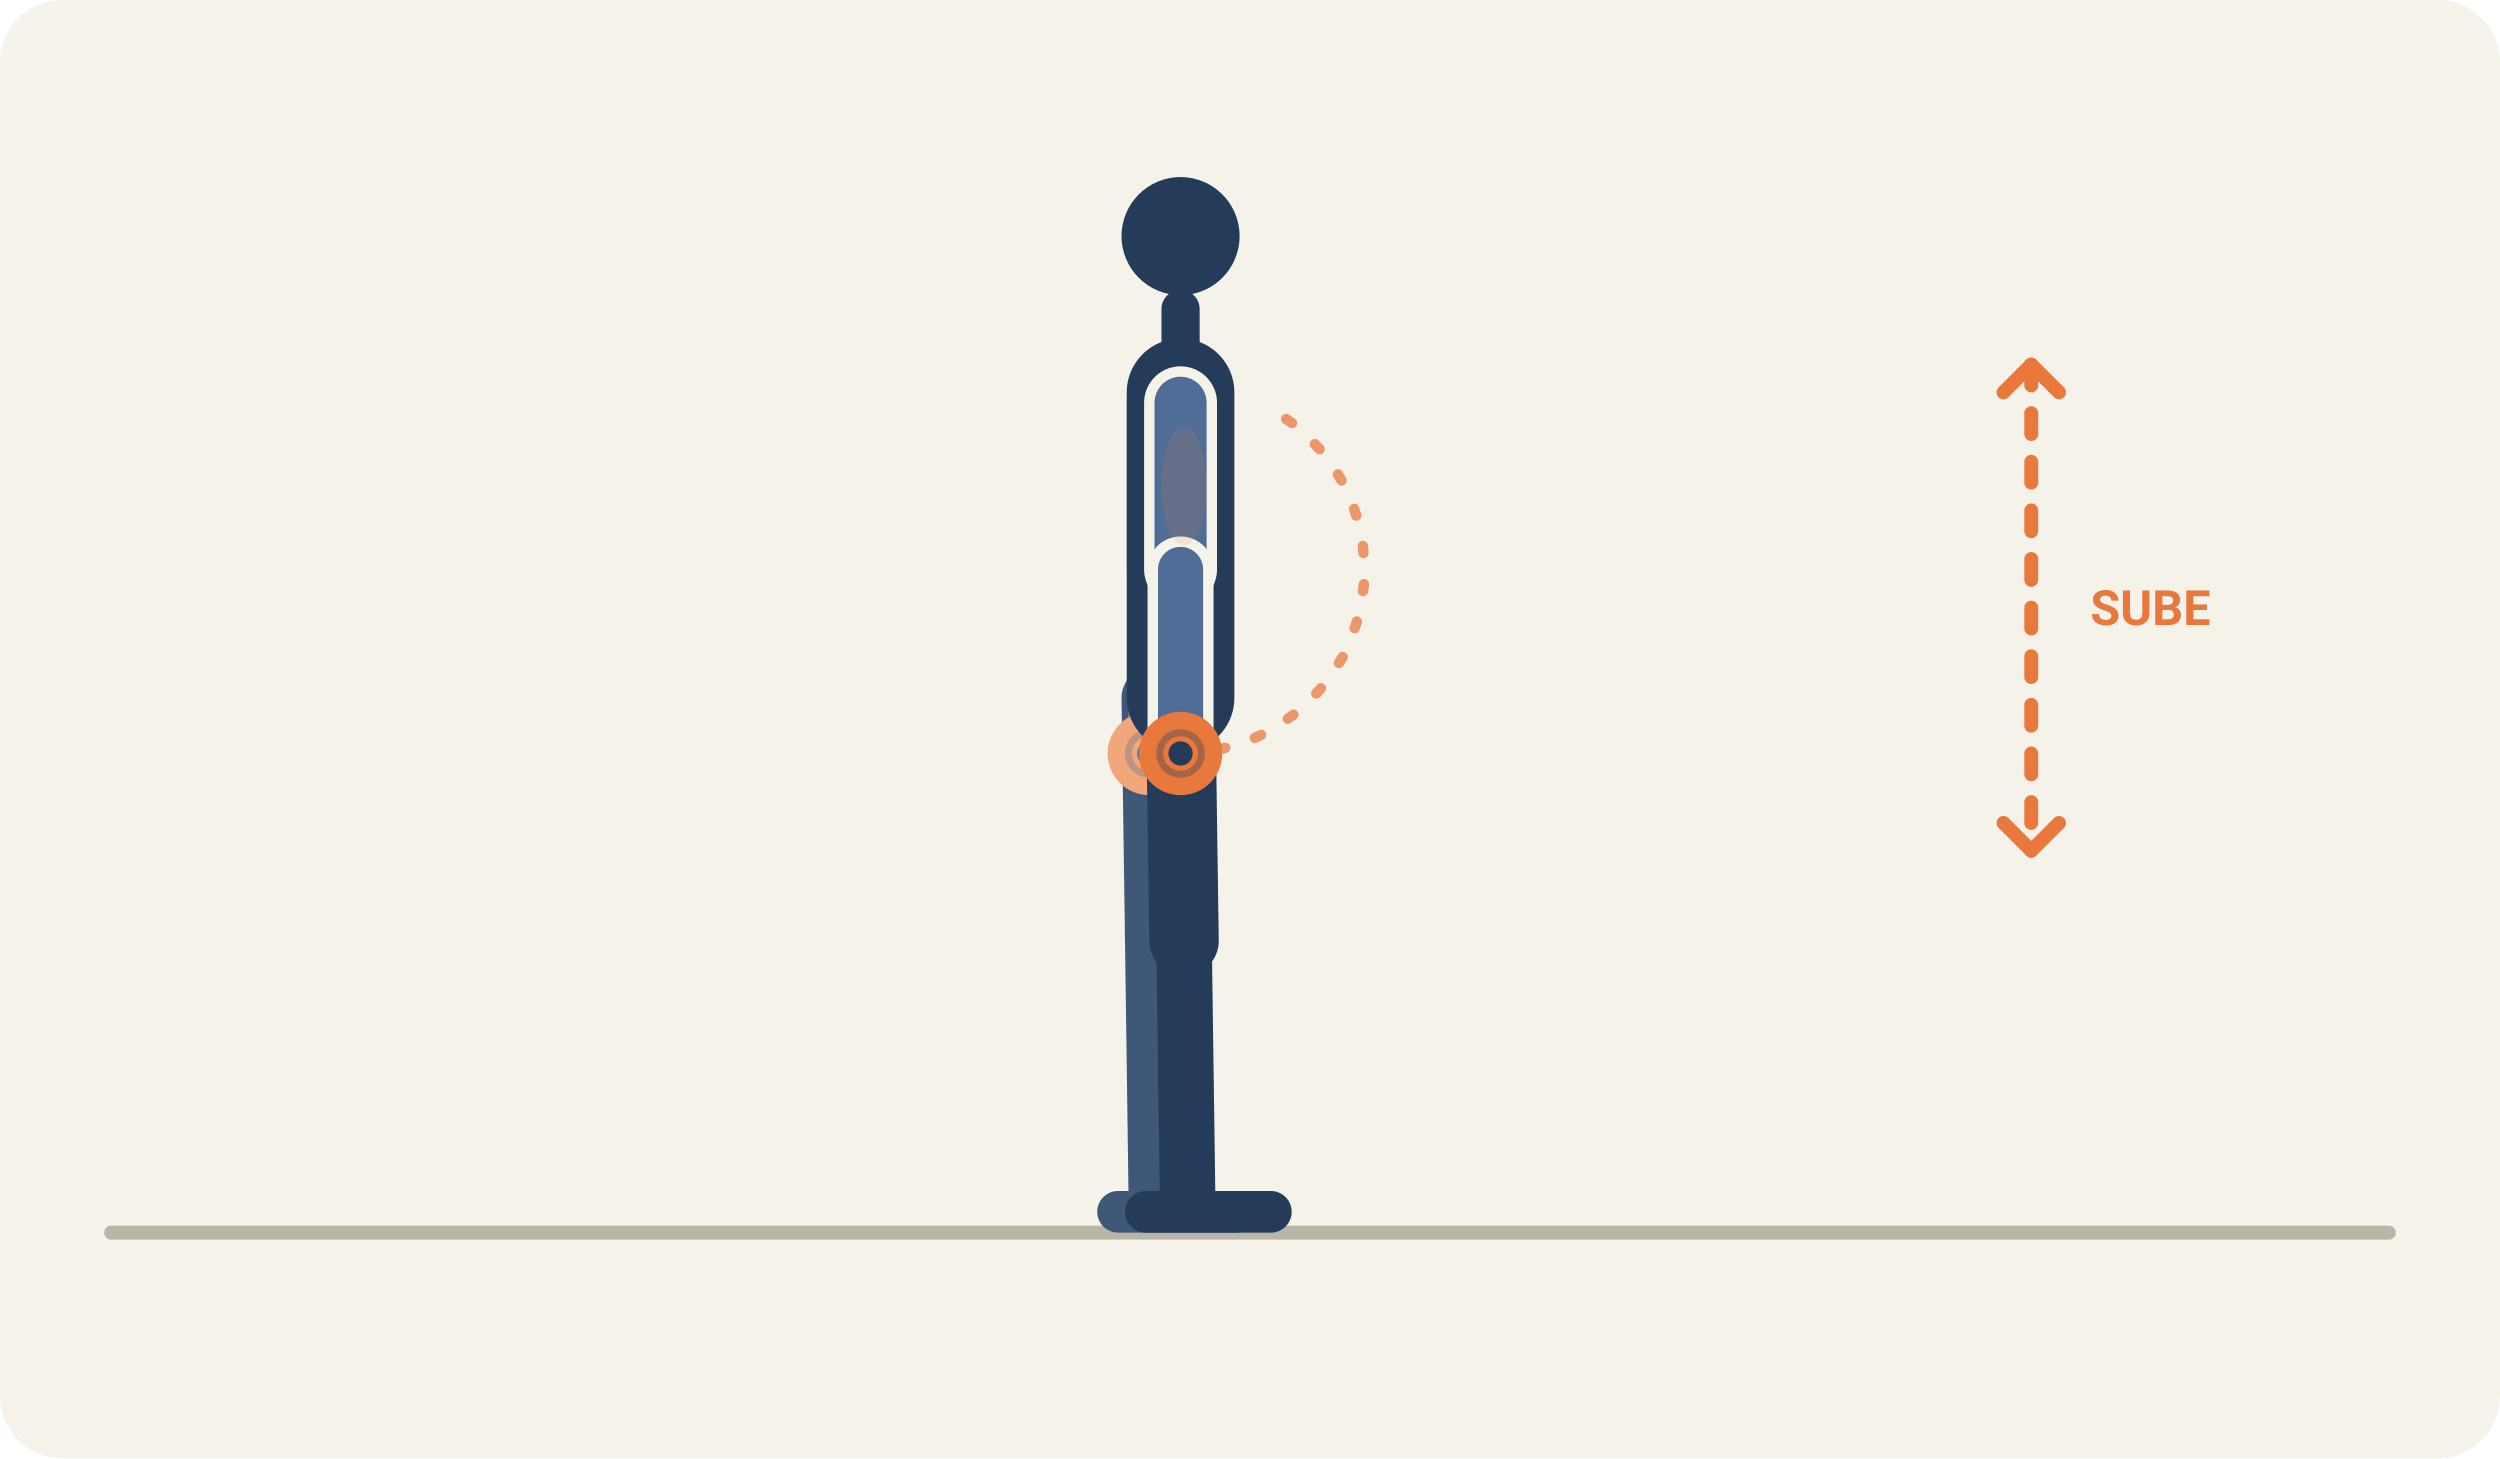
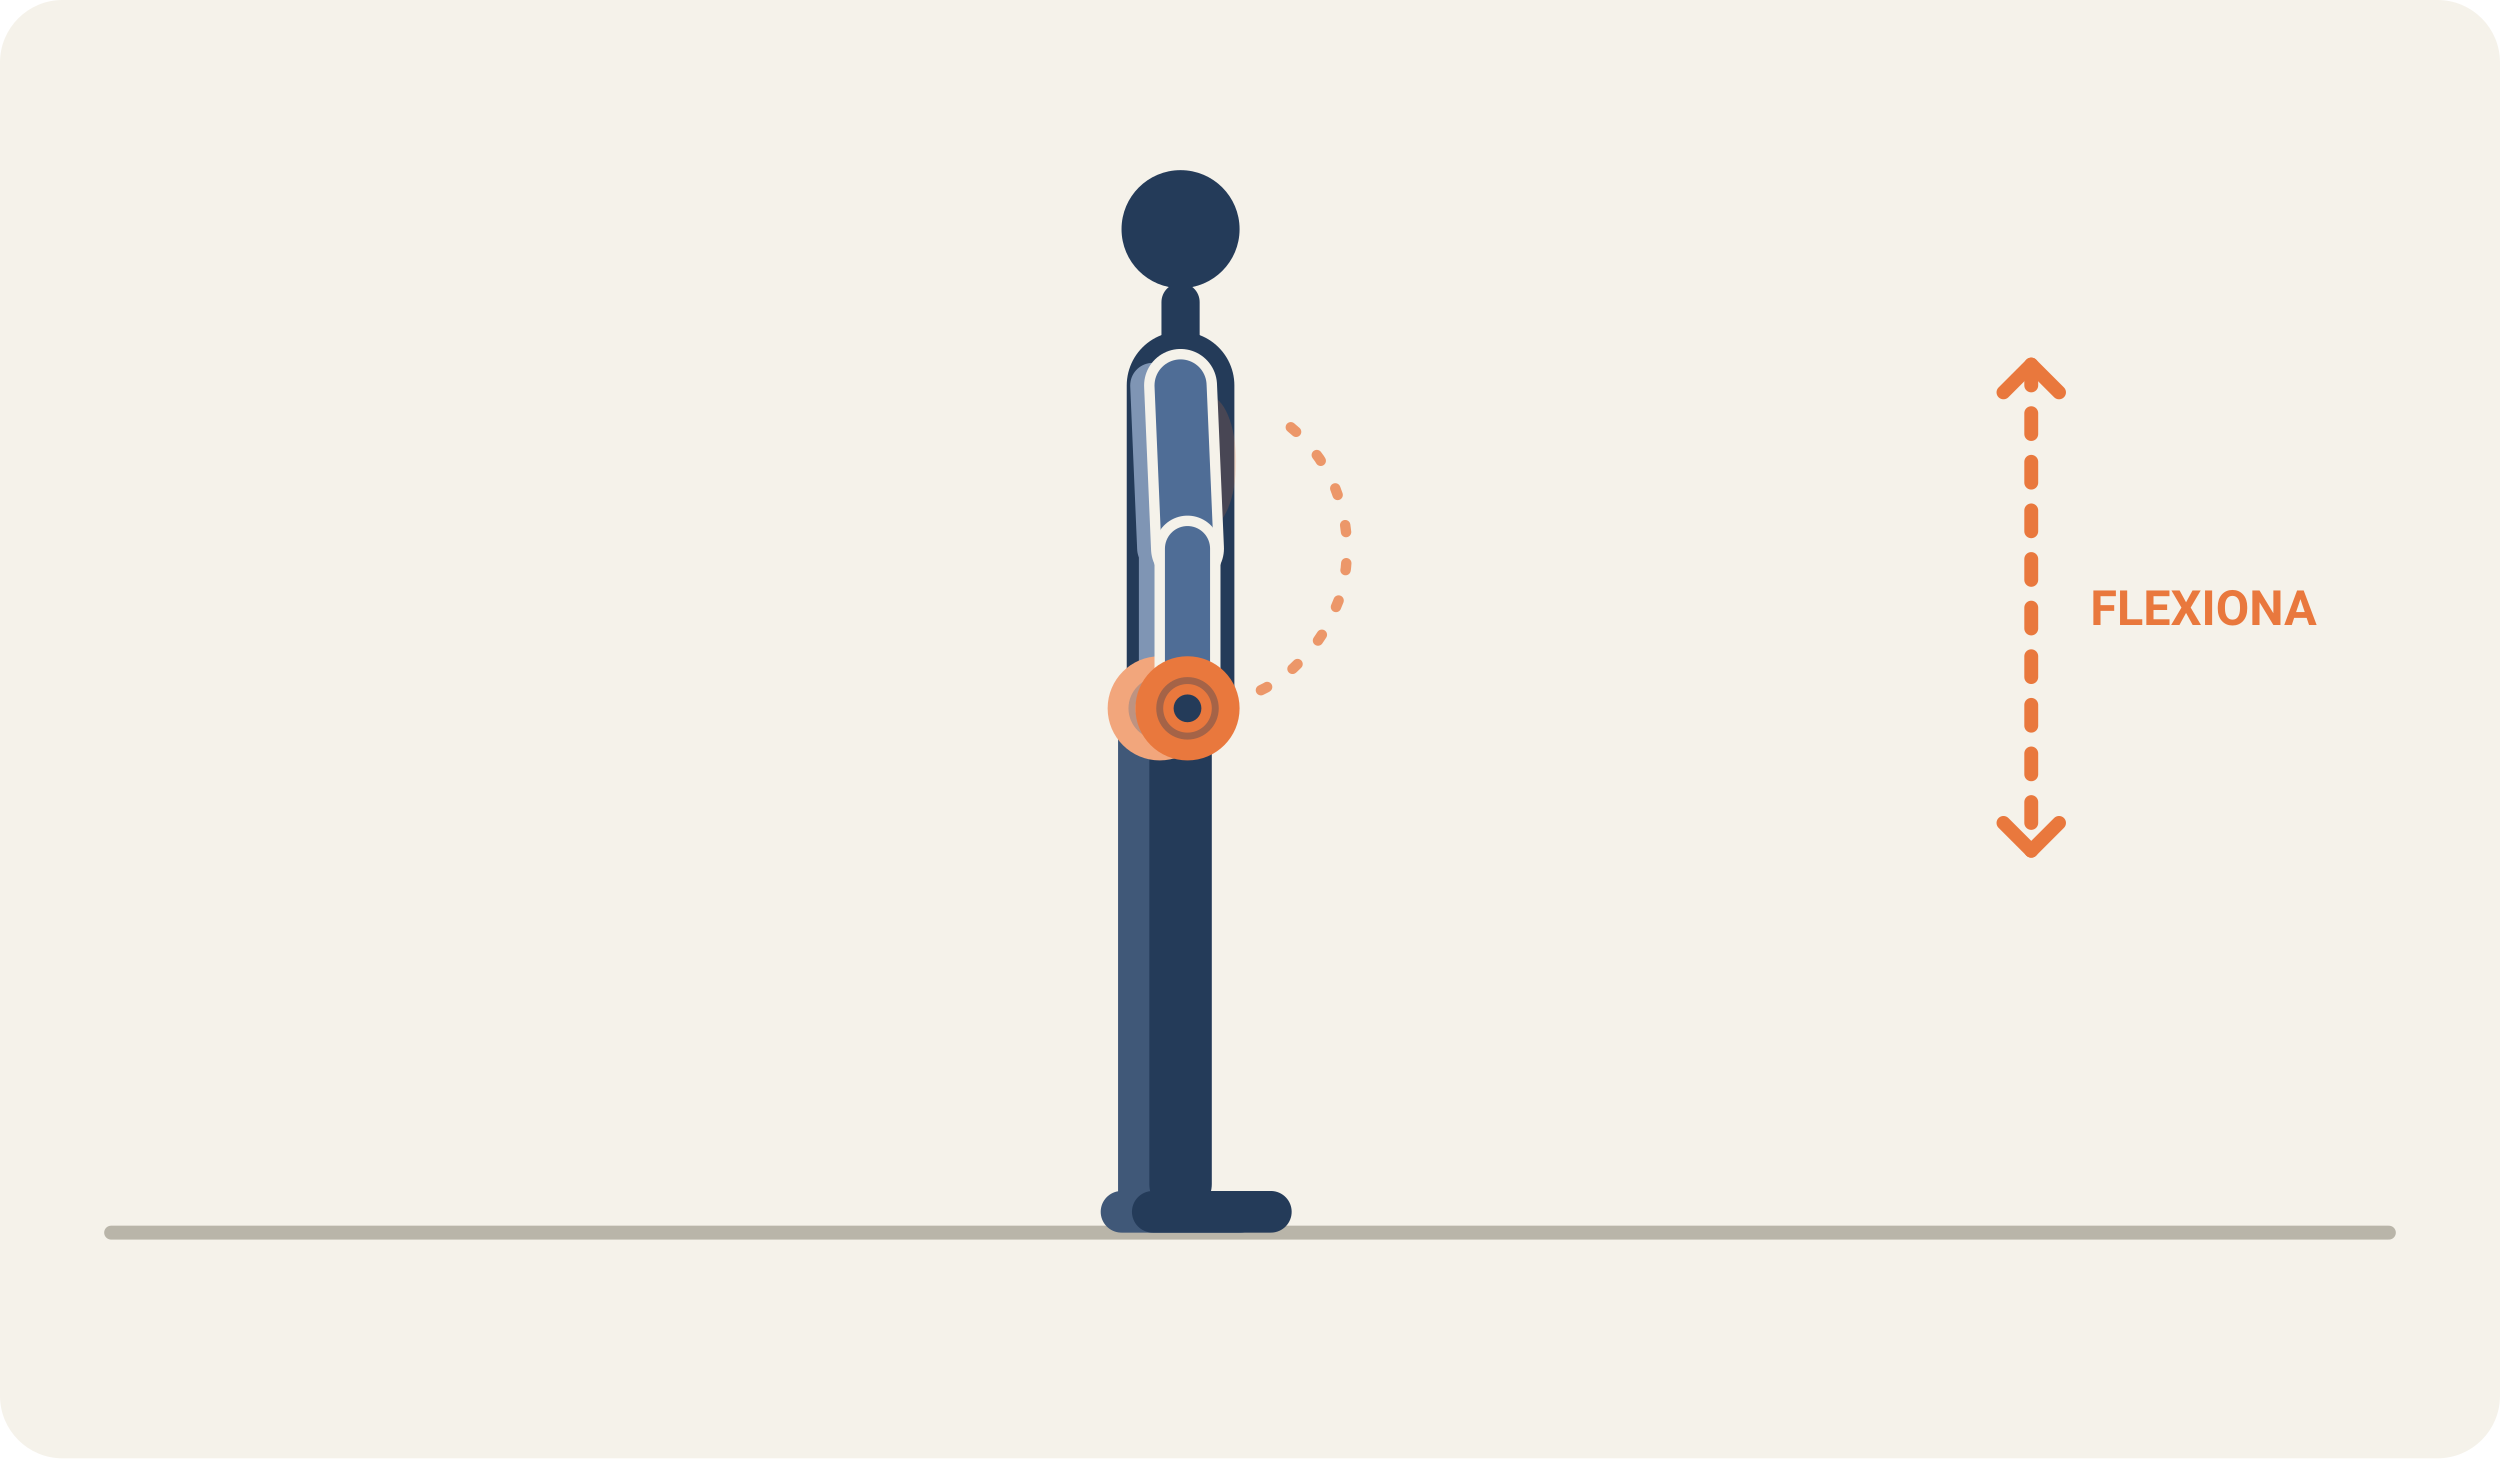
<svg xmlns="http://www.w3.org/2000/svg" width="720" height="420" viewBox="0 0 720 420" role="img" aria-labelledby="title desc" font-family="system-ui, -apple-system, 'Segoe UI', Roboto, Helvetica, Arial, sans-serif">
  <rect width="720" height="420" rx="18" fill="#F5F2EA" />
  <line x1="32" y1="355" x2="688" y2="355" stroke="#B9B5A9" stroke-width="4" stroke-linecap="round" />
  <g fill="none" stroke="#E9783D" stroke-width="4" stroke-linecap="round" stroke-linejoin="round">
    <path d="M585 105 V245" stroke-dasharray="6 8" />
    <path d="M577 113 L585 105 L593 113" />
    <path d="M577 237 L585 245 L593 237" />
  </g>
  <text x="602" y="180" text-anchor="start" font-size="14" font-weight="700" fill="#E9783D" opacity="1">
-     <animate attributeName="opacity" values="1;0;0" keyTimes="0;0.325;1" dur="3.8s" repeatCount="indefinite" calcMode="discrete" />SUBE</text>
+     <animate attributeName="opacity" values="1;0;0" keyTimes="0;0.333;1" dur="3.8s" repeatCount="indefinite" calcMode="discrete" />FLEXIONA</text>
  <text x="602" y="180" text-anchor="start" font-size="14" font-weight="700" fill="#E9783D" opacity="0">
-     <animate attributeName="opacity" values="0;1;0;0" keyTimes="0;0.325;0.45;1" dur="3.8s" repeatCount="indefinite" calcMode="discrete" />APRIETA</text>
+     <animate attributeName="opacity" values="0;1;0;0" keyTimes="0;0.333;0.476;1" dur="3.8s" repeatCount="indefinite" calcMode="discrete" />APRIETA</text>
  <text x="602" y="180" text-anchor="start" font-size="14" font-weight="700" fill="#E9783D" opacity="0">
-     <animate attributeName="opacity" values="0;1;0;0" keyTimes="0;0.45;0.875;1" dur="3.8s" repeatCount="indefinite" calcMode="discrete" />BAJA</text>
+     <animate attributeName="opacity" values="0;1;0;0" keyTimes="0;0.476;0.881;1" dur="3.8s" repeatCount="indefinite" calcMode="discrete" />BAJA</text>
  <text x="602" y="180" text-anchor="start" font-size="14" font-weight="700" fill="#E9783D" opacity="0">
-     <animate attributeName="opacity" values="0;1;1" keyTimes="0;0.875;1" dur="3.8s" repeatCount="indefinite" calcMode="discrete" />ABAJO</text>
-   <g stroke-linecap="round" stroke-linejoin="round" fill="none">
-     <path d="M332 201 L333 271 L334 343" stroke="#405878" stroke-width="18" />
-     <path d="M322 349 H356" stroke="#405878" stroke-width="12" />
+     <animate attributeName="opacity" values="0;1;1" keyTimes="0;0.881;1" dur="3.8s" repeatCount="indefinite" calcMode="discrete" />ABAJO</text>
+   <g stroke-linecap="round" fill="none">
+     <path d="M331 343 V201" stroke="#405878" stroke-width="18" />
+     <path d="M323 349 H357" stroke="#405878" stroke-width="12" />
+     <path d="M340 341 V201" stroke="#243B59" stroke-width="18" />
+     <path d="M332 349 H366" stroke="#243B59" stroke-width="12" />
+     <path d="M340 199 V111" stroke="#243B59" stroke-width="31" />
+     <path d="M340 87 V111" stroke="#243B59" stroke-width="11" />
  </g>
-   <path d="M331 116L331 164" fill="none" stroke="#7F95B4" stroke-width="13" stroke-linecap="round">
-     <animate attributeName="d" values="M331 116L331 164;M331 116L331 164;M331 116L331 164;M331 116L331 164;M331 116L331 164;M331 116L331 164;M331 116L331 164;M331 116L331 164;M331 116L331 164;M331 116L331 164;M331 116L331 164;M331 116L331 164;M331 116L331 164;M331 116L331 164;M331 116L331 164;M331 116L331 164;M331 116L331 164;M331 116L331 164;M331 116L331 164;M331 116L331 164;M331 116L331 164;M331 116L331 164;M331 116L331 164;M331 116L331 164;M331 116L331 164;M331 116L331 164;M331 116L331 164;M331 116L331 164;M331 116L331 164;M331 116L331 164;M331 116L331 164;M331 116L331 164;M331 116L331 164;M331 116L331 164;M331 116L331 164;M331 116L331 164;M331 116L331 164;M331 116L331 164;M331 116L331 164;M331 116L331 164;M331 116L331 164;M331 116L331 164;M331 116L331 164;M331 116L331 164;M331 116L331 164;M331 116L331 164;M331 116L331 164;M331 116L331 164;M331 116L331 164;M331 116L331 164;M331 116L331 164;M331 116L331 164;M331 116L331 164;M331 116L331 164;M331 116L331 164;M331 116L331 164;M331 116L331 164;M331 116L331 164;M331 116L331 164;M331 116L331 164;M331 116L331 164;M331 116L331 164;M331 116L331 164;M331 116L331 164;M331 116L331 164;M331 116L331 164;M331 116L331 164;M331 116L331 164;M331 116L331 164;M331 116L331 164;M331 116L331 164;M331 116L331 164;M331 116L331 164" dur="3.8s" repeatCount="indefinite" calcMode="linear" />
+   <circle cx="340" cy="66" r="17" fill="#243B59" />
+   <ellipse cx="348" cy="133" rx="8" ry="19" fill="#E9783D" opacity="0.18">
+     <animate attributeName="cx" values="348;348;348;348;348;348;348;348;348;348;348;348;348;348;348;348;348;348;348;348;348;348;348;348;348;348;348;348;348;348;348;348;348;348;348;348;348;348;348;348;348;348;348;348;348;348;348;348;348;348;348;348;348;348;348;348;348;348;348;348;348;348;348;348;348;348;348;348;348;348;348;348;348" dur="3.8s" repeatCount="indefinite" calcMode="linear" />
+     <animate attributeName="cy" values="133;133;133;133;133;133;133;133;133;133;133;133;133;133;133;133;133;133;133;133;133;133;133;133;133;133;133;133;133;133;133;133;133;133;133;133;133;133;133;133;133;133;133;133;133;133;133;133;133;133;133;133;133;133;133;133;133;133;133;133;133;133;133;133;133;133;133;133;133;133;133;133;133" dur="3.8s" repeatCount="indefinite" calcMode="linear" />
+     <animate attributeName="opacity" values="0.18;0.18;0.19;0.21;0.23;0.25;0.29;0.32;0.36;0.40;0.45;0.49;0.54;0.59;0.63;0.68;0.72;0.76;0.79;0.83;0.85;0.87;0.89;0.90;0.90;0.90;0.90;0.90;0.90;0.90;0.90;0.90;0.90;0.90;0.90;0.90;0.89;0.88;0.87;0.85;0.83;0.81;0.78;0.75;0.72;0.69;0.65;0.61;0.57;0.53;0.50;0.46;0.42;0.38;0.35;0.32;0.29;0.26;0.24;0.22;0.20;0.19;0.18;0.18;0.18;0.18;0.18;0.18;0.18;0.18;0.18;0.18;0.18" dur="3.8s" repeatCount="indefinite" calcMode="linear" />
+   </ellipse>
+   <path d="M342 204L346.7 203.8L351.4 203L356 201.8L360.5 200.1L364.7 198L368.7 195.4L372.4 192.5L375.8 189.2L378.9 185.5L381.5 181.6L383.7 177.4L385.5 173L386.8 168.4L387.6 163.7L388 159L387.8 154.3L387.2 149.6L386.1 144.9L384.5 140.5L382.5 136.2L380 132.1L377.2 128.3L373.9 124.9L370.3 121.8" fill="none" stroke="#E9783D" stroke-width="3" stroke-linecap="round" stroke-linejoin="round" stroke-dasharray="2 9" opacity=".75" />
+   <path d="M332 111L334 158" fill="none" stroke="#7F95B4" stroke-width="13" stroke-linecap="round">
+     <animate attributeName="d" values="M332 111L334 158;M332 111L334 158;M332 111L334 158;M332 111L334 158;M332 111L334 158;M332 111L334 158;M332 111L334 158;M332 111L334 158;M332 111L334 158;M332 111L334 158;M332 111L334 158;M332 111L334 158;M332 111L334 158;M332 111L334 158;M332 111L334 158;M332 111L334 158;M332 111L334 158;M332 111L334 158;M332 111L334 158;M332 111L334 158;M332 111L334 158;M332 111L334 158;M332 111L334 158;M332 111L334 158;M332 111L334 158;M332 111L334 158;M332 111L334 158;M332 111L334 158;M332 111L334 158;M332 111L334 158;M332 111L334 158;M332 111L334 158;M332 111L334 158;M332 111L334 158;M332 111L334 158;M332 111L334 158;M332 111L334 158;M332 111L334 158;M332 111L334 158;M332 111L334 158;M332 111L334 158;M332 111L334 158;M332 111L334 158;M332 111L334 158;M332 111L334 158;M332 111L334 158;M332 111L334 158;M332 111L334 158;M332 111L334 158;M332 111L334 158;M332 111L334 158;M332 111L334 158;M332 111L334 158;M332 111L334 158;M332 111L334 158;M332 111L334 158;M332 111L334 158;M332 111L334 158;M332 111L334 158;M332 111L334 158;M332 111L334 158;M332 111L334 158;M332 111L334 158;M332 111L334 158;M332 111L334 158;M332 111L334 158;M332 111L334 158;M332 111L334 158;M332 111L334 158;M332 111L334 158;M332 111L334 158;M332 111L334 158;M332 111L334 158" dur="3.8s" repeatCount="indefinite" calcMode="linear" />
  </path>
-   <path d="M331 164L331 210" fill="none" stroke="#7F95B4" stroke-width="12" stroke-linecap="round">
-     <animate attributeName="d" values="M331 164L331 210;M331 164L331.5 210;M331 164L333.1 210;M331 164L335.7 209.8;M331 164L339.3 209.2;M331 164L343.7 208.2;M331 164L348.8 206.4;M331 164L354.2 203.7;M331 164L359.8 199.9;M331 164L365.1 194.9;M331 164L369.7 188.9;M331 164L373.4 181.9;M331 164L375.8 174.4;M331 164L376.9 166.5;M331 164L376.7 158.8;M331 164L375.3 151.5;M331 164L372.9 145;M331 164L369.9 139.4;M331 164L366.6 134.8;M331 164L363.3 131.2;M331 164L360.3 128.5;M331 164L357.9 126.7;M331 164L356.3 125.6;M331 164L355.4 125;M331 164L355.4 125;M331 164L355.4 125;M331 164L355.4 125;M331 164L355.4 125;M331 164L355.4 125;M331 164L355.4 125;M331 164L355.4 125;M331 164L355.4 125;M331 164L355.4 125;M331 164L355.5 125;M331 164L356.1 125.4;M331 164L357.1 126.1;M331 164L358.7 127.3;M331 164L360.6 128.8;M331 164L362.9 130.9;M331 164L365.4 133.4;M331 164L367.9 136.6;M331 164L370.4 140.3;M331 164L372.7 144.7;M331 164L374.7 149.5;M331 164L376.1 154.9;M331 164L376.9 160.6;M331 164L376.9 166.5;M331 164L376.2 172.5;M331 164L374.7 178.4;M331 164L372.4 184.1;M331 164L369.4 189.3;M331 164L365.9 193.9;M331 164L362 198;M331 164L357.8 201.4;M331 164L353.6 204.1;M331 164L349.4 206.2;M331 164L345.4 207.7;M331 164L341.8 208.7;M331 164L338.6 209.4;M331 164L335.9 209.7;M331 164L333.8 209.9;M331 164L332.2 210;M331 164L331.3 210;M331 164L331 210;M331 164L331 210;M331 164L331 210;M331 164L331 210;M331 164L331 210;M331 164L331 210;M331 164L331 210;M331 164L331 210;M331 164L331 210;M331 164L331 210" dur="3.8s" repeatCount="indefinite" calcMode="linear" />
+   <path d="M334 158L334 204" fill="none" stroke="#7F95B4" stroke-width="12" stroke-linecap="round">
+     <animate attributeName="d" values="M334 158L334 204;M334 158L334.5 204;M334 158L335.9 204;M334 158L338.3 203.8;M334 158L341.6 203.4;M334 158L345.7 202.5;M334 158L350.3 201;M334 158L355.4 198.7;M334 158L360.7 195.4;M334 158L365.9 191.2;M334 158L370.6 185.9;M334 158L374.5 179.8;M334 158L377.5 173;M334 158L379.3 165.8;M334 158L380 158.5;M334 158L379.5 151.5;M334 158L378.1 144.9;M334 158L376 139.1;M334 158L373.3 134.2;M334 158L370.6 130.1;M334 158L367.9 126.9;M334 158L365.6 124.6;M334 158L363.8 123;M334 158L362.7 122.1;M334 158L362.3 121.8;M334 158L362.3 121.8;M334 158L362.3 121.8;M334 158L362.3 121.8;M334 158L362.3 121.8;M334 158L362.3 121.8;M334 158L362.3 121.8;M334 158L362.3 121.8;M334 158L362.3 121.8;M334 158L362.3 121.8;M334 158L362.3 121.8;M334 158L362.5 121.9;M334 158L363.1 122.4;M334 158L364.2 123.3;M334 158L365.7 124.7;M334 158L367.6 126.6;M334 158L369.8 129.1;M334 158L372 132.1;M334 158L374.3 135.8;M334 158L376.4 140.1;M334 158L378.1 144.9;M334 158L379.3 150.3;M334 158L380 156;M334 158L379.8 161.9;M334 158L378.9 167.9;M334 158L377.2 173.8;M334 158L374.7 179.4;M334 158L371.6 184.6;M334 158L367.9 189.1;M334 158L363.8 193.1;M334 158L359.5 196.3;M334 158L355.1 198.9;M334 158L350.9 200.8;M334 158L347 202.1;M334 158L343.4 203;M334 158L340.4 203.6;M334 158L337.8 203.8;M334 158L335.9 204;M334 158L334.7 204;M334 158L334.1 204;M334 158L334 204;M334 158L334 204;M334 158L334 204;M334 158L334 204;M334 158L334 204;M334 158L334 204;M334 158L334 204;M334 158L334 204;M334 158L334 204" dur="3.8s" repeatCount="indefinite" calcMode="linear" />
  </path>
-   <g transform="translate(331 217)">
-     <animateTransform attributeName="transform" type="translate" values="331 217;331.6 217;333.5 216.9;336.5 216.7;340.6 216.1;345.7 214.9;351.5 212.9;357.8 209.7;364.2 205.3;370.2 199.6;375.6 192.7;379.8 184.7;382.6 175.9;383.9 166.9;383.7 158;382 149.6;379.3 142.1;375.8 135.7;372 130.4;368.2 126.2;364.8 123.1;362 121;360.1 119.7;359.2 119.1;359.1 119.1;359.1 119.1;359.1 119.1;359.1 119.1;359.1 119.1;359.1 119.1;359.1 119.1;359.1 119.1;359.1 119.1;359.2 119.1;359.9 119.5;361.1 120.4;362.9 121.7;365.1 123.5;367.7 125.8;370.6 128.8;373.6 132.4;376.4 136.7;379.1 141.7;381.3 147.3;382.9 153.5;383.9 160.1;383.9 166.9;383.1 173.8;381.3 180.6;378.7 187.1;375.3 193.1;371.2 198.5;366.7 203.1;361.9 207;357 210.2;352.2 212.6;347.6 214.3;343.5 215.5;339.8 216.3;336.7 216.7;334.2 216.9;332.4 217;331.4 217;331 217;331 217;331 217;331 217;331 217;331 217;331 217;331 217;331 217;331 217" dur="3.8s" repeatCount="indefinite" calcMode="linear" />
-     <circle r="12" fill="#F2A67C" />
-     <circle r="6" fill="none" stroke="#5B6F8A" stroke-width="2" opacity=".35" />
-     <circle r="3.5" fill="#5B6F8A" />
+   <g transform="translate(334 204)">
+     <animateTransform attributeName="transform" type="translate" values="334 204;334.5 204;335.9 204;338.3 203.8;341.6 203.4;345.7 202.5;350.3 201;355.4 198.7;360.7 195.4;365.9 191.2;370.6 185.9;374.5 179.8;377.5 173;379.3 165.8;380 158.5;379.5 151.5;378.1 144.9;376 139.1;373.3 134.2;370.6 130.1;367.9 126.9;365.6 124.6;363.8 123;362.7 122.1;362.3 121.8;362.3 121.8;362.3 121.8;362.3 121.8;362.3 121.8;362.3 121.8;362.3 121.8;362.3 121.8;362.3 121.8;362.3 121.8;362.3 121.8;362.5 121.9;363.1 122.4;364.2 123.3;365.7 124.7;367.6 126.6;369.8 129.1;372 132.1;374.3 135.8;376.4 140.1;378.1 144.9;379.3 150.3;380 156;379.8 161.9;378.9 167.9;377.2 173.8;374.7 179.4;371.6 184.6;367.9 189.1;363.8 193.1;359.5 196.3;355.1 198.9;350.9 200.8;347 202.1;343.4 203;340.4 203.6;337.8 203.8;335.9 204;334.7 204;334.1 204;334 204;334 204;334 204;334 204;334 204;334 204;334 204;334 204;334 204" dur="3.8s" repeatCount="indefinite" calcMode="linear" />
+     <circle r="15" fill="#F2A67C" />
+     <circle r="8" fill="none" stroke="#5B6F8A" stroke-width="2" opacity=".35" />
+     <circle r="4" fill="#5B6F8A" />
  </g>
-   <g stroke-linecap="round" stroke-linejoin="round" fill="none" stroke="#243B59">
-     <path d="M340 201 L340 113" stroke-width="31" />
-     <path d="M340 201 L341 271" stroke-width="20" />
-     <path d="M341 271 L342 343" stroke-width="16" />
-     <path d="M330 349 H366" stroke-width="12" />
-     <path d="M340 89 V113" stroke-width="11" />
-   </g>
-   <circle cx="340" cy="68" r="17" fill="#243B59" />
-   <path d="M340 217L345.7 216.7L351.3 215.8L356.8 214.3L362.1 212.2L367.2 209.5L371.9 206.3L376.3 202.7L380.2 198.5L383.7 194L386.7 189.2L389.1 184L390.9 178.6L392.2 173.1L392.9 167.4L392.9 161.7L392.4 156L391.2 150.4L389.5 145L387.2 139.8L384.3 134.9L380.9 130.3L377 126.1L372.8 122.3L368.1 119.1" fill="none" stroke="#E9783D" stroke-width="3" stroke-linecap="round" stroke-linejoin="round" stroke-dasharray="2 9" opacity=".75" />
-   <path d="M340 116L340 164" fill="none" stroke="#F5F2EA" stroke-width="21" stroke-linecap="round">
-     <animate attributeName="d" values="M340 116L340 164;M340 116L340 164;M340 116L340 164;M340 116L340 164;M340 116L340 164;M340 116L340 164;M340 116L340 164;M340 116L340 164;M340 116L340 164;M340 116L340 164;M340 116L340 164;M340 116L340 164;M340 116L340 164;M340 116L340 164;M340 116L340 164;M340 116L340 164;M340 116L340 164;M340 116L340 164;M340 116L340 164;M340 116L340 164;M340 116L340 164;M340 116L340 164;M340 116L340 164;M340 116L340 164;M340 116L340 164;M340 116L340 164;M340 116L340 164;M340 116L340 164;M340 116L340 164;M340 116L340 164;M340 116L340 164;M340 116L340 164;M340 116L340 164;M340 116L340 164;M340 116L340 164;M340 116L340 164;M340 116L340 164;M340 116L340 164;M340 116L340 164;M340 116L340 164;M340 116L340 164;M340 116L340 164;M340 116L340 164;M340 116L340 164;M340 116L340 164;M340 116L340 164;M340 116L340 164;M340 116L340 164;M340 116L340 164;M340 116L340 164;M340 116L340 164;M340 116L340 164;M340 116L340 164;M340 116L340 164;M340 116L340 164;M340 116L340 164;M340 116L340 164;M340 116L340 164;M340 116L340 164;M340 116L340 164;M340 116L340 164;M340 116L340 164;M340 116L340 164;M340 116L340 164;M340 116L340 164;M340 116L340 164;M340 116L340 164;M340 116L340 164;M340 116L340 164;M340 116L340 164;M340 116L340 164;M340 116L340 164;M340 116L340 164" dur="3.8s" repeatCount="indefinite" calcMode="linear" />
+   <path d="M340 111L342 158" fill="none" stroke="#F5F2EA" stroke-width="21" stroke-linecap="round">
+     <animate attributeName="d" values="M340 111L342 158;M340 111L342 158;M340 111L342 158;M340 111L342 158;M340 111L342 158;M340 111L342 158;M340 111L342 158;M340 111L342 158;M340 111L342 158;M340 111L342 158;M340 111L342 158;M340 111L342 158;M340 111L342 158;M340 111L342 158;M340 111L342 158;M340 111L342 158;M340 111L342 158;M340 111L342 158;M340 111L342 158;M340 111L342 158;M340 111L342 158;M340 111L342 158;M340 111L342 158;M340 111L342 158;M340 111L342 158;M340 111L342 158;M340 111L342 158;M340 111L342 158;M340 111L342 158;M340 111L342 158;M340 111L342 158;M340 111L342 158;M340 111L342 158;M340 111L342 158;M340 111L342 158;M340 111L342 158;M340 111L342 158;M340 111L342 158;M340 111L342 158;M340 111L342 158;M340 111L342 158;M340 111L342 158;M340 111L342 158;M340 111L342 158;M340 111L342 158;M340 111L342 158;M340 111L342 158;M340 111L342 158;M340 111L342 158;M340 111L342 158;M340 111L342 158;M340 111L342 158;M340 111L342 158;M340 111L342 158;M340 111L342 158;M340 111L342 158;M340 111L342 158;M340 111L342 158;M340 111L342 158;M340 111L342 158;M340 111L342 158;M340 111L342 158;M340 111L342 158;M340 111L342 158;M340 111L342 158;M340 111L342 158;M340 111L342 158;M340 111L342 158;M340 111L342 158;M340 111L342 158;M340 111L342 158;M340 111L342 158;M340 111L342 158" dur="3.8s" repeatCount="indefinite" calcMode="linear" />
  </path>
-   <path d="M340 116L340 164" fill="none" stroke="#4F6D96" stroke-width="15" stroke-linecap="round">
-     <animate attributeName="d" values="M340 116L340 164;M340 116L340 164;M340 116L340 164;M340 116L340 164;M340 116L340 164;M340 116L340 164;M340 116L340 164;M340 116L340 164;M340 116L340 164;M340 116L340 164;M340 116L340 164;M340 116L340 164;M340 116L340 164;M340 116L340 164;M340 116L340 164;M340 116L340 164;M340 116L340 164;M340 116L340 164;M340 116L340 164;M340 116L340 164;M340 116L340 164;M340 116L340 164;M340 116L340 164;M340 116L340 164;M340 116L340 164;M340 116L340 164;M340 116L340 164;M340 116L340 164;M340 116L340 164;M340 116L340 164;M340 116L340 164;M340 116L340 164;M340 116L340 164;M340 116L340 164;M340 116L340 164;M340 116L340 164;M340 116L340 164;M340 116L340 164;M340 116L340 164;M340 116L340 164;M340 116L340 164;M340 116L340 164;M340 116L340 164;M340 116L340 164;M340 116L340 164;M340 116L340 164;M340 116L340 164;M340 116L340 164;M340 116L340 164;M340 116L340 164;M340 116L340 164;M340 116L340 164;M340 116L340 164;M340 116L340 164;M340 116L340 164;M340 116L340 164;M340 116L340 164;M340 116L340 164;M340 116L340 164;M340 116L340 164;M340 116L340 164;M340 116L340 164;M340 116L340 164;M340 116L340 164;M340 116L340 164;M340 116L340 164;M340 116L340 164;M340 116L340 164;M340 116L340 164;M340 116L340 164;M340 116L340 164;M340 116L340 164;M340 116L340 164" dur="3.8s" repeatCount="indefinite" calcMode="linear" />
+   <path d="M340 111L342 158" fill="none" stroke="#4F6D96" stroke-width="15" stroke-linecap="round">
+     <animate attributeName="d" values="M340 111L342 158;M340 111L342 158;M340 111L342 158;M340 111L342 158;M340 111L342 158;M340 111L342 158;M340 111L342 158;M340 111L342 158;M340 111L342 158;M340 111L342 158;M340 111L342 158;M340 111L342 158;M340 111L342 158;M340 111L342 158;M340 111L342 158;M340 111L342 158;M340 111L342 158;M340 111L342 158;M340 111L342 158;M340 111L342 158;M340 111L342 158;M340 111L342 158;M340 111L342 158;M340 111L342 158;M340 111L342 158;M340 111L342 158;M340 111L342 158;M340 111L342 158;M340 111L342 158;M340 111L342 158;M340 111L342 158;M340 111L342 158;M340 111L342 158;M340 111L342 158;M340 111L342 158;M340 111L342 158;M340 111L342 158;M340 111L342 158;M340 111L342 158;M340 111L342 158;M340 111L342 158;M340 111L342 158;M340 111L342 158;M340 111L342 158;M340 111L342 158;M340 111L342 158;M340 111L342 158;M340 111L342 158;M340 111L342 158;M340 111L342 158;M340 111L342 158;M340 111L342 158;M340 111L342 158;M340 111L342 158;M340 111L342 158;M340 111L342 158;M340 111L342 158;M340 111L342 158;M340 111L342 158;M340 111L342 158;M340 111L342 158;M340 111L342 158;M340 111L342 158;M340 111L342 158;M340 111L342 158;M340 111L342 158;M340 111L342 158;M340 111L342 158;M340 111L342 158;M340 111L342 158;M340 111L342 158;M340 111L342 158;M340 111L342 158" dur="3.8s" repeatCount="indefinite" calcMode="linear" />
  </path>
-   <path d="M340 164L340 210" fill="none" stroke="#F5F2EA" stroke-width="19" stroke-linecap="round">
-     <animate attributeName="d" values="M340 164L340 210;M340 164L340.5 210;M340 164L342.1 210;M340 164L344.7 209.8;M340 164L348.3 209.2;M340 164L352.7 208.2;M340 164L357.8 206.4;M340 164L363.2 203.7;M340 164L368.8 199.9;M340 164L374.1 194.9;M340 164L378.7 188.9;M340 164L382.4 181.9;M340 164L384.8 174.4;M340 164L385.9 166.5;M340 164L385.7 158.8;M340 164L384.3 151.5;M340 164L381.9 145;M340 164L378.9 139.4;M340 164L375.6 134.8;M340 164L372.3 131.2;M340 164L369.3 128.5;M340 164L366.9 126.7;M340 164L365.3 125.6;M340 164L364.4 125;M340 164L364.4 125;M340 164L364.4 125;M340 164L364.4 125;M340 164L364.4 125;M340 164L364.4 125;M340 164L364.4 125;M340 164L364.4 125;M340 164L364.4 125;M340 164L364.4 125;M340 164L364.5 125;M340 164L365.1 125.4;M340 164L366.1 126.1;M340 164L367.7 127.3;M340 164L369.6 128.8;M340 164L371.9 130.9;M340 164L374.4 133.4;M340 164L376.9 136.6;M340 164L379.4 140.3;M340 164L381.7 144.7;M340 164L383.7 149.5;M340 164L385.1 154.9;M340 164L385.9 160.6;M340 164L385.9 166.5;M340 164L385.2 172.5;M340 164L383.7 178.4;M340 164L381.4 184.1;M340 164L378.4 189.3;M340 164L374.9 193.9;M340 164L371 198;M340 164L366.8 201.4;M340 164L362.6 204.1;M340 164L358.4 206.2;M340 164L354.4 207.7;M340 164L350.8 208.7;M340 164L347.6 209.4;M340 164L344.9 209.7;M340 164L342.8 209.9;M340 164L341.2 210;M340 164L340.3 210;M340 164L340 210;M340 164L340 210;M340 164L340 210;M340 164L340 210;M340 164L340 210;M340 164L340 210;M340 164L340 210;M340 164L340 210;M340 164L340 210;M340 164L340 210" dur="3.8s" repeatCount="indefinite" calcMode="linear" />
+   <path d="M342 158L342 204" fill="none" stroke="#F5F2EA" stroke-width="19" stroke-linecap="round">
+     <animate attributeName="d" values="M342 158L342 204;M342 158L342.5 204;M342 158L343.9 204;M342 158L346.3 203.8;M342 158L349.6 203.4;M342 158L353.7 202.5;M342 158L358.3 201;M342 158L363.4 198.7;M342 158L368.7 195.4;M342 158L373.9 191.2;M342 158L378.6 185.9;M342 158L382.5 179.8;M342 158L385.5 173;M342 158L387.3 165.8;M342 158L388 158.5;M342 158L387.5 151.5;M342 158L386.1 144.9;M342 158L384 139.1;M342 158L381.3 134.2;M342 158L378.6 130.1;M342 158L375.9 126.9;M342 158L373.6 124.6;M342 158L371.8 123;M342 158L370.7 122.1;M342 158L370.3 121.8;M342 158L370.3 121.8;M342 158L370.3 121.8;M342 158L370.3 121.8;M342 158L370.3 121.8;M342 158L370.3 121.8;M342 158L370.3 121.8;M342 158L370.3 121.8;M342 158L370.3 121.8;M342 158L370.3 121.8;M342 158L370.3 121.8;M342 158L370.5 121.9;M342 158L371.1 122.4;M342 158L372.2 123.3;M342 158L373.7 124.7;M342 158L375.6 126.6;M342 158L377.8 129.1;M342 158L380 132.1;M342 158L382.3 135.8;M342 158L384.4 140.1;M342 158L386.1 144.9;M342 158L387.3 150.3;M342 158L388 156;M342 158L387.8 161.9;M342 158L386.9 167.9;M342 158L385.2 173.8;M342 158L382.7 179.4;M342 158L379.6 184.6;M342 158L375.9 189.1;M342 158L371.8 193.1;M342 158L367.5 196.3;M342 158L363.1 198.9;M342 158L358.9 200.8;M342 158L355 202.1;M342 158L351.4 203;M342 158L348.4 203.6;M342 158L345.8 203.8;M342 158L343.9 204;M342 158L342.7 204;M342 158L342.1 204;M342 158L342 204;M342 158L342 204;M342 158L342 204;M342 158L342 204;M342 158L342 204;M342 158L342 204;M342 158L342 204;M342 158L342 204;M342 158L342 204" dur="3.8s" repeatCount="indefinite" calcMode="linear" />
  </path>
-   <path d="M340 164L340 210" fill="none" stroke="#4F6D96" stroke-width="13" stroke-linecap="round">
-     <animate attributeName="d" values="M340 164L340 210;M340 164L340.5 210;M340 164L342.1 210;M340 164L344.7 209.8;M340 164L348.3 209.2;M340 164L352.7 208.2;M340 164L357.8 206.4;M340 164L363.2 203.7;M340 164L368.8 199.9;M340 164L374.1 194.9;M340 164L378.7 188.9;M340 164L382.4 181.9;M340 164L384.8 174.4;M340 164L385.9 166.5;M340 164L385.7 158.8;M340 164L384.3 151.5;M340 164L381.9 145;M340 164L378.9 139.4;M340 164L375.6 134.8;M340 164L372.3 131.2;M340 164L369.3 128.5;M340 164L366.9 126.7;M340 164L365.3 125.6;M340 164L364.4 125;M340 164L364.4 125;M340 164L364.4 125;M340 164L364.4 125;M340 164L364.4 125;M340 164L364.4 125;M340 164L364.4 125;M340 164L364.4 125;M340 164L364.4 125;M340 164L364.4 125;M340 164L364.5 125;M340 164L365.1 125.4;M340 164L366.1 126.1;M340 164L367.7 127.3;M340 164L369.6 128.8;M340 164L371.9 130.9;M340 164L374.4 133.4;M340 164L376.9 136.6;M340 164L379.4 140.3;M340 164L381.7 144.7;M340 164L383.7 149.5;M340 164L385.1 154.9;M340 164L385.9 160.6;M340 164L385.9 166.5;M340 164L385.2 172.5;M340 164L383.7 178.4;M340 164L381.4 184.1;M340 164L378.4 189.3;M340 164L374.9 193.9;M340 164L371 198;M340 164L366.8 201.4;M340 164L362.6 204.1;M340 164L358.4 206.2;M340 164L354.4 207.7;M340 164L350.8 208.7;M340 164L347.6 209.4;M340 164L344.9 209.7;M340 164L342.8 209.9;M340 164L341.2 210;M340 164L340.3 210;M340 164L340 210;M340 164L340 210;M340 164L340 210;M340 164L340 210;M340 164L340 210;M340 164L340 210;M340 164L340 210;M340 164L340 210;M340 164L340 210;M340 164L340 210" dur="3.8s" repeatCount="indefinite" calcMode="linear" />
+   <path d="M342 158L342 204" fill="none" stroke="#4F6D96" stroke-width="13" stroke-linecap="round">
+     <animate attributeName="d" values="M342 158L342 204;M342 158L342.5 204;M342 158L343.9 204;M342 158L346.3 203.8;M342 158L349.6 203.4;M342 158L353.7 202.5;M342 158L358.3 201;M342 158L363.4 198.7;M342 158L368.7 195.4;M342 158L373.9 191.2;M342 158L378.6 185.9;M342 158L382.5 179.8;M342 158L385.5 173;M342 158L387.3 165.8;M342 158L388 158.5;M342 158L387.5 151.5;M342 158L386.1 144.9;M342 158L384 139.1;M342 158L381.3 134.2;M342 158L378.6 130.1;M342 158L375.9 126.9;M342 158L373.6 124.6;M342 158L371.8 123;M342 158L370.7 122.1;M342 158L370.3 121.8;M342 158L370.3 121.8;M342 158L370.3 121.8;M342 158L370.3 121.8;M342 158L370.3 121.8;M342 158L370.3 121.8;M342 158L370.3 121.8;M342 158L370.3 121.8;M342 158L370.3 121.8;M342 158L370.3 121.8;M342 158L370.3 121.8;M342 158L370.5 121.9;M342 158L371.1 122.4;M342 158L372.2 123.3;M342 158L373.7 124.7;M342 158L375.6 126.6;M342 158L377.8 129.1;M342 158L380 132.1;M342 158L382.3 135.8;M342 158L384.4 140.1;M342 158L386.1 144.9;M342 158L387.3 150.3;M342 158L388 156;M342 158L387.8 161.9;M342 158L386.9 167.9;M342 158L385.2 173.8;M342 158L382.7 179.4;M342 158L379.6 184.6;M342 158L375.9 189.1;M342 158L371.8 193.1;M342 158L367.5 196.3;M342 158L363.1 198.9;M342 158L358.9 200.8;M342 158L355 202.1;M342 158L351.4 203;M342 158L348.4 203.6;M342 158L345.8 203.8;M342 158L343.9 204;M342 158L342.7 204;M342 158L342.1 204;M342 158L342 204;M342 158L342 204;M342 158L342 204;M342 158L342 204;M342 158L342 204;M342 158L342 204;M342 158L342 204;M342 158L342 204;M342 158L342 204" dur="3.8s" repeatCount="indefinite" calcMode="linear" />
  </path>
-   <ellipse cx="341" cy="140" rx="6.5" ry="17" fill="#E9783D" opacity="0.15">
-     <animate attributeName="cx" values="341;341;341;341;341;341;341;341;341;341;341;341;341;341;341;341;341;341;341;341;341;341;341;341;341;341;341;341;341;341;341;341;341;341;341;341;341;341;341;341;341;341;341;341;341;341;341;341;341;341;341;341;341;341;341;341;341;341;341;341;341;341;341;341;341;341;341;341;341;341;341;341;341" dur="3.8s" repeatCount="indefinite" calcMode="linear" />
-     <animate attributeName="cy" values="140;140;140;140;140;140;140;140;140;140;140;140;140;140;140;140;140;140;140;140;140;140;140;140;140;140;140;140;140;140;140;140;140;140;140;140;140;140;140;140;140;140;140;140;140;140;140;140;140;140;140;140;140;140;140;140;140;140;140;140;140;140;140;140;140;140;140;140;140;140;140;140;140" dur="3.8s" repeatCount="indefinite" calcMode="linear" />
-     <animate attributeName="opacity" values="0.15;0.15;0.16;0.18;0.20;0.23;0.27;0.30;0.35;0.39;0.44;0.49;0.54;0.59;0.64;0.69;0.73;0.77;0.81;0.84;0.86;0.88;0.89;0.90;0.90;0.90;0.90;0.90;0.90;0.90;0.90;0.90;0.90;0.90;0.89;0.89;0.87;0.86;0.84;0.82;0.79;0.76;0.73;0.70;0.66;0.63;0.59;0.55;0.51;0.48;0.44;0.40;0.36;0.33;0.30;0.27;0.24;0.22;0.20;0.18;0.17;0.16;0.15;0.15;0.15;0.15;0.15;0.15;0.15;0.15;0.15;0.15;0.15" dur="3.8s" repeatCount="indefinite" calcMode="linear" />
-   </ellipse>
-   <g transform="translate(340 217)">
-     <animateTransform attributeName="transform" type="translate" values="340 217;340.6 217;342.5 216.9;345.5 216.7;349.6 216.1;354.7 214.9;360.5 212.9;366.8 209.7;373.2 205.3;379.2 199.6;384.6 192.7;388.8 184.7;391.6 175.9;392.9 166.9;392.7 158;391 149.6;388.3 142.1;384.8 135.7;381 130.4;377.2 126.2;373.8 123.1;371 121;369.1 119.7;368.2 119.1;368.1 119.1;368.1 119.1;368.1 119.1;368.1 119.1;368.1 119.1;368.1 119.1;368.1 119.1;368.1 119.1;368.1 119.1;368.2 119.1;368.9 119.5;370.1 120.4;371.9 121.7;374.1 123.5;376.7 125.8;379.6 128.8;382.6 132.4;385.4 136.7;388.1 141.7;390.3 147.3;391.9 153.5;392.9 160.1;392.9 166.9;392.1 173.8;390.3 180.6;387.7 187.1;384.3 193.1;380.2 198.5;375.7 203.1;370.9 207;366 210.2;361.2 212.6;356.6 214.3;352.5 215.5;348.8 216.3;345.7 216.7;343.2 216.9;341.4 217;340.4 217;340 217;340 217;340 217;340 217;340 217;340 217;340 217;340 217;340 217;340 217" dur="3.8s" repeatCount="indefinite" calcMode="linear" />
-     <circle r="12" fill="#E9783D" />
-     <circle r="6" fill="none" stroke="#243B59" stroke-width="2" opacity=".35" />
-     <circle r="3.5" fill="#243B59" />
+   <g transform="translate(342 204)">
+     <animateTransform attributeName="transform" type="translate" values="342 204;342.5 204;343.9 204;346.3 203.8;349.6 203.4;353.7 202.5;358.3 201;363.4 198.7;368.7 195.4;373.9 191.2;378.6 185.9;382.5 179.8;385.5 173;387.3 165.8;388 158.5;387.5 151.5;386.1 144.9;384 139.1;381.3 134.2;378.6 130.1;375.9 126.9;373.6 124.6;371.8 123;370.7 122.1;370.3 121.8;370.3 121.8;370.3 121.8;370.3 121.8;370.3 121.8;370.3 121.8;370.3 121.8;370.3 121.8;370.3 121.8;370.3 121.8;370.3 121.8;370.5 121.9;371.1 122.4;372.2 123.3;373.7 124.7;375.6 126.6;377.8 129.1;380 132.1;382.3 135.8;384.4 140.1;386.1 144.9;387.3 150.3;388 156;387.8 161.9;386.9 167.9;385.2 173.8;382.7 179.4;379.6 184.6;375.9 189.1;371.8 193.1;367.5 196.3;363.1 198.9;358.9 200.8;355 202.1;351.4 203;348.4 203.6;345.8 203.8;343.9 204;342.7 204;342.1 204;342 204;342 204;342 204;342 204;342 204;342 204;342 204;342 204;342 204" dur="3.8s" repeatCount="indefinite" calcMode="linear" />
+     <circle r="15" fill="#E9783D" />
+     <circle r="8" fill="none" stroke="#243B59" stroke-width="2" opacity=".35" />
+     <circle r="4" fill="#243B59" />
  </g>
</svg>
